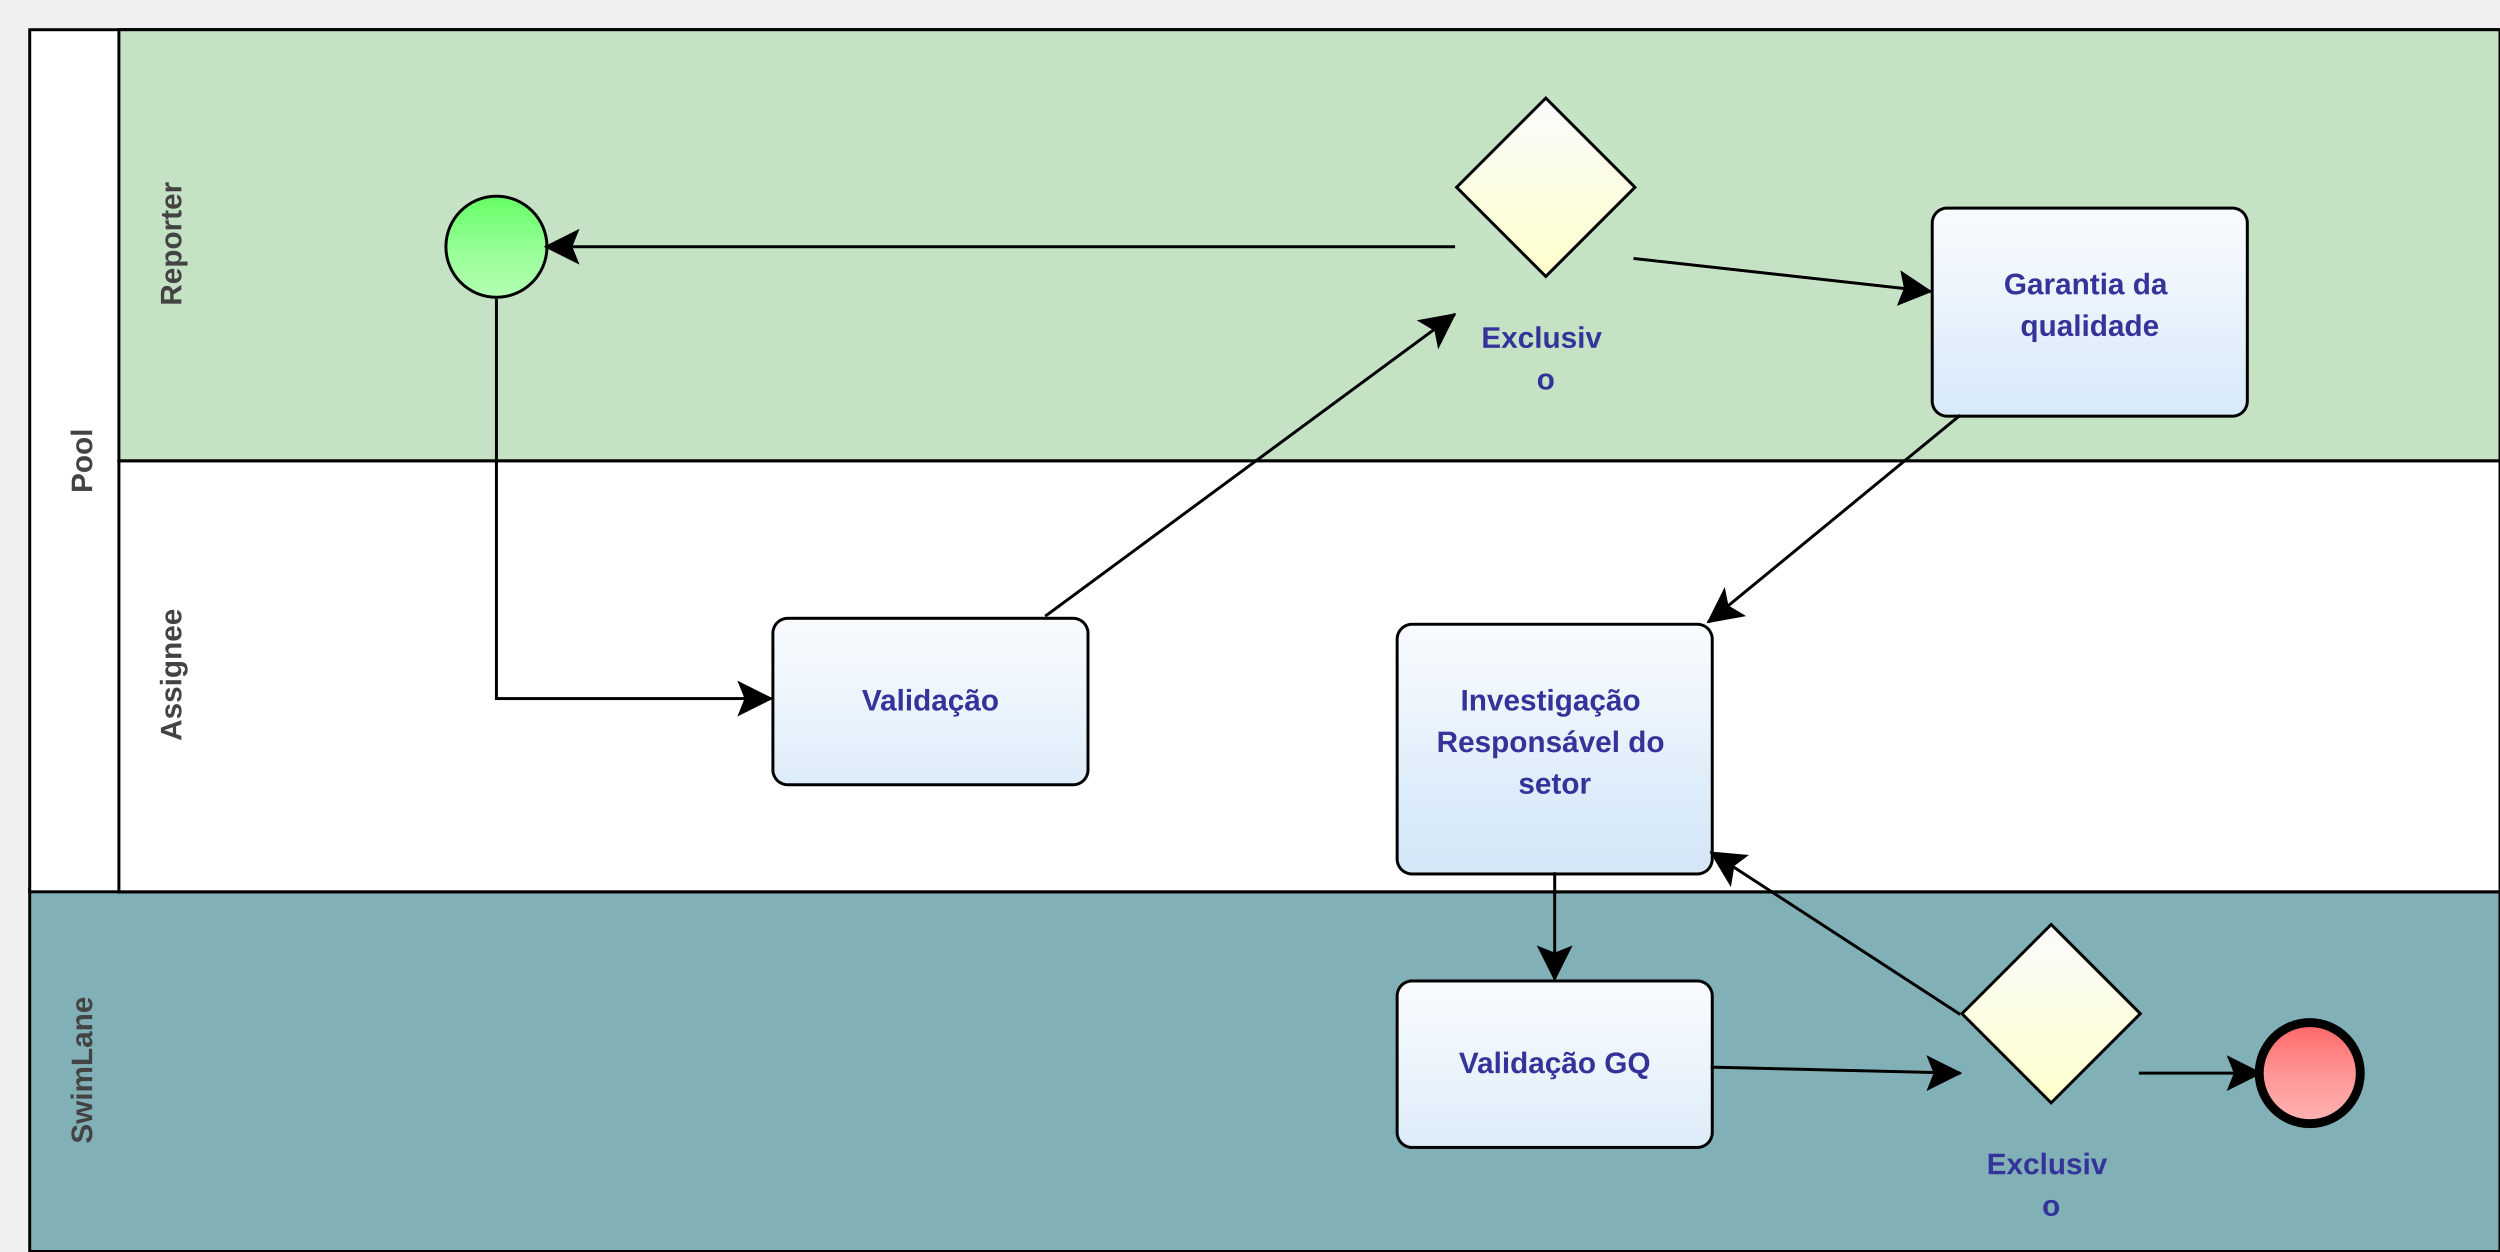
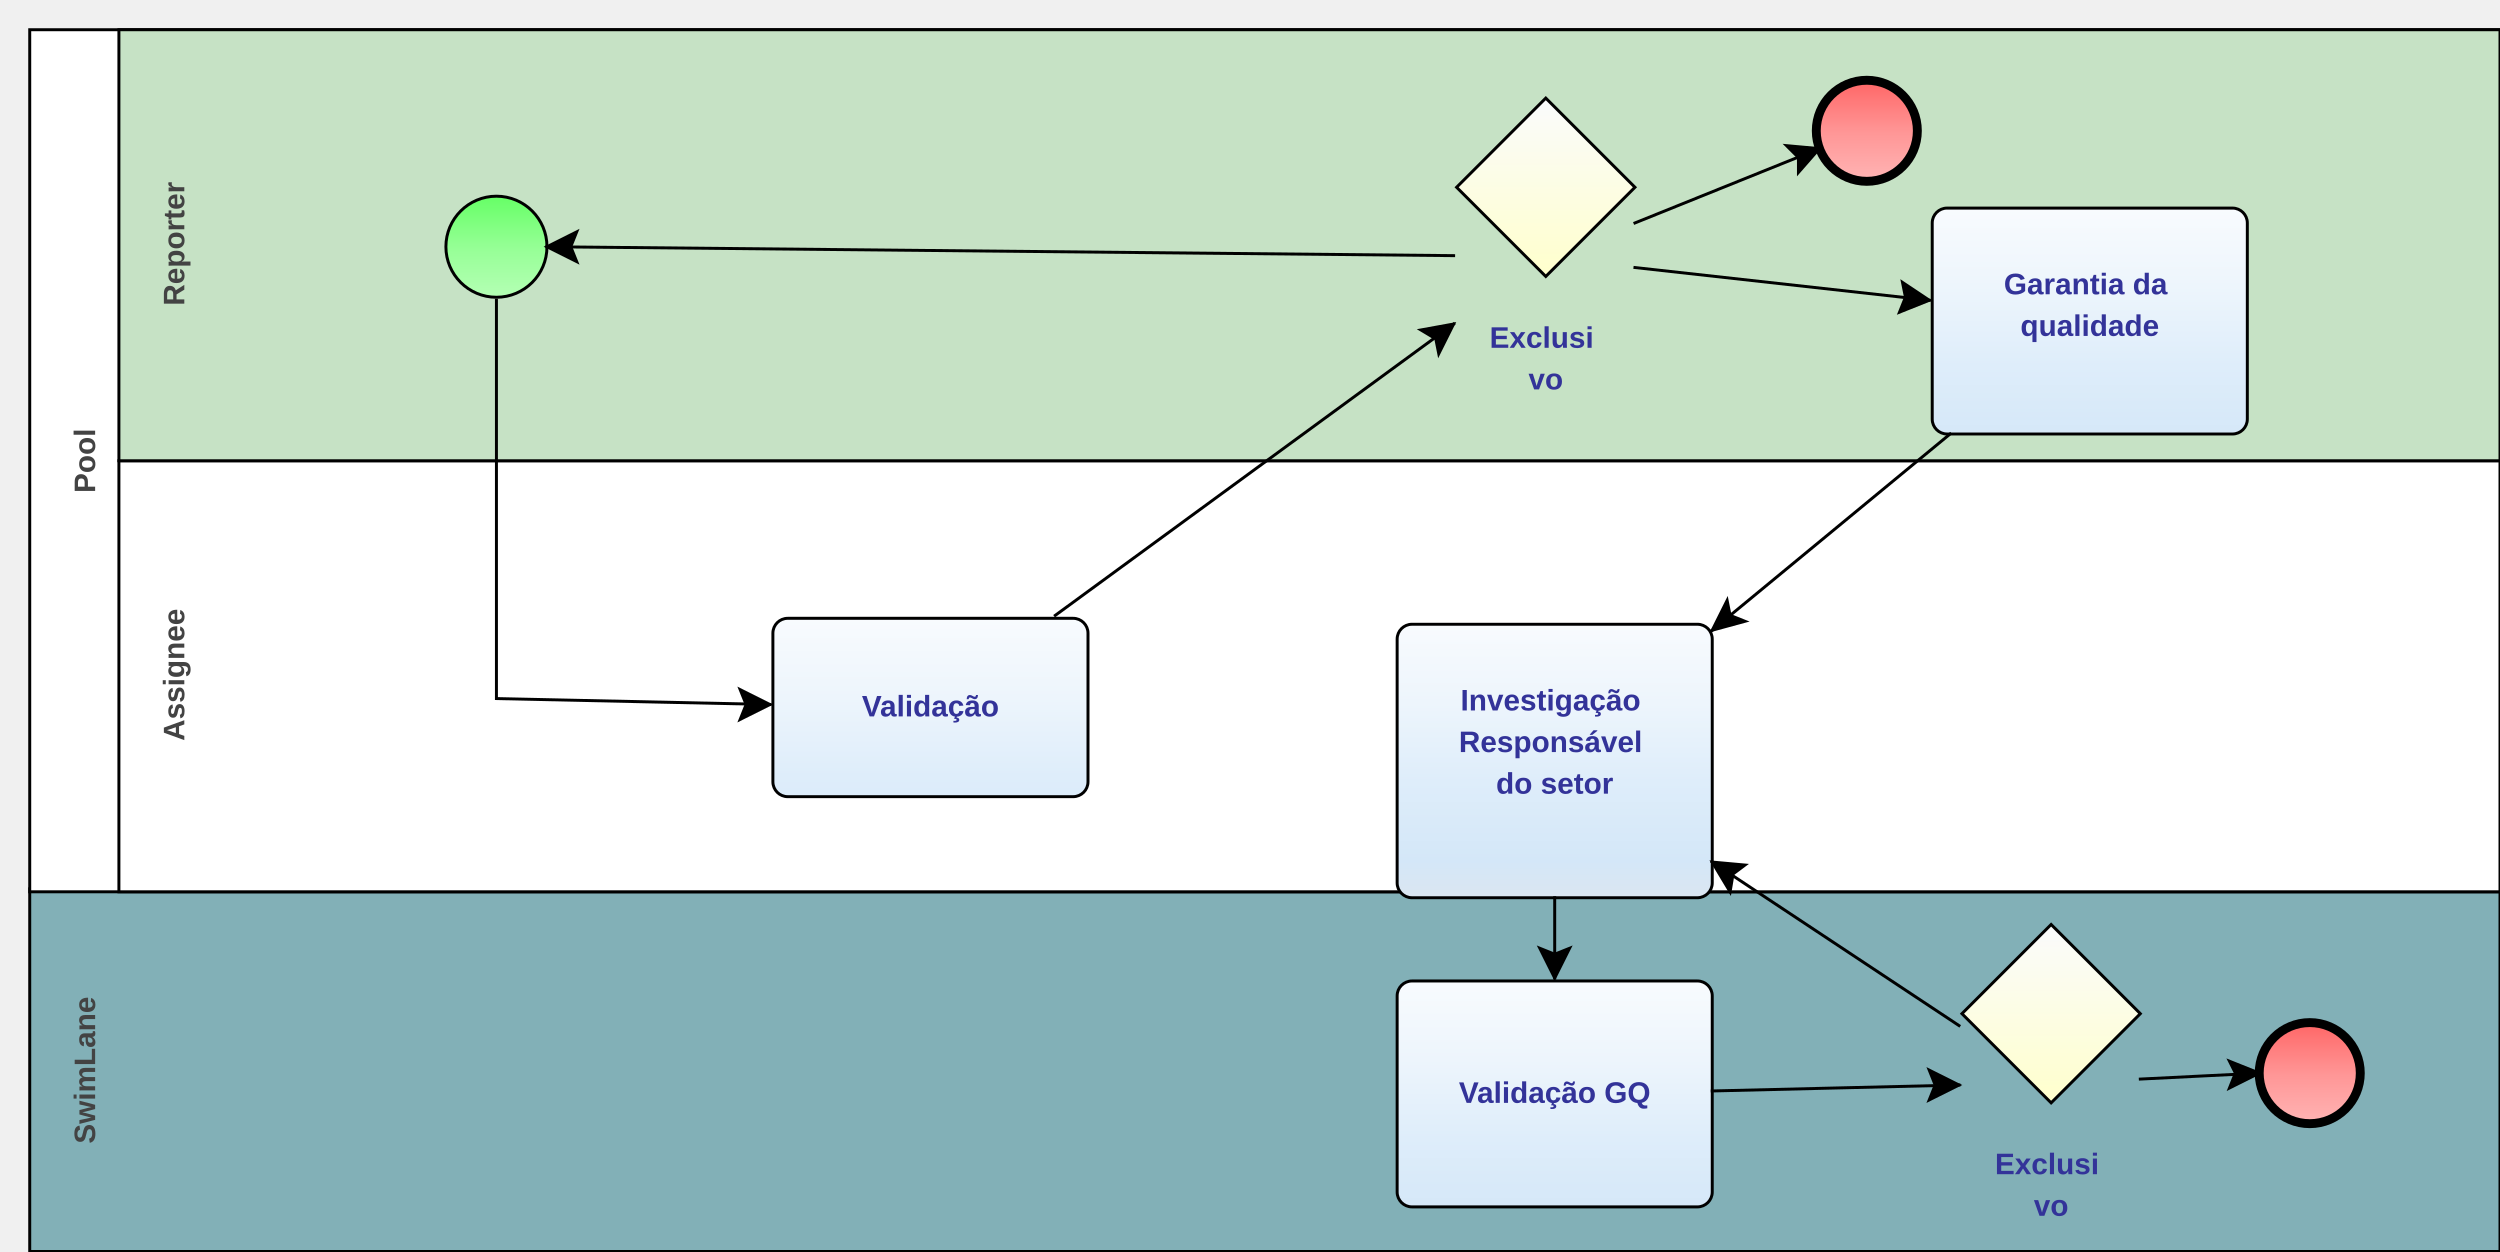
<svg xmlns="http://www.w3.org/2000/svg" xmlns:xlink="http://www.w3.org/1999/xlink" style="stroke-dasharray:none; shape-rendering:auto; font-family:'Arial'; text-rendering:auto; fill-opacity:1; color-interpolation:auto; color-rendering:auto; font-size:12; fill:black; stroke:black; image-rendering:auto; stroke-miterlimit:10; stroke-linecap:square; stroke-linejoin:miter; font-style:normal; stroke-width:1; stroke-dashoffset:0; font-weight:normal; stroke-opacity:1;" contentScriptType="text/ecmascript" preserveAspectRatio="xMidYMid meet" zoomAndPan="magnify" version="1.0" contentStyleType="text/css" xml:xlink="http://www.w3.org/1999/xlink" width="841" height="421">
  <rect x="10" y="299" width="831" height="122" ry="0" rx="0" style="stroke:#000000; fill:#82B0B7" />
  <g componentSequence="14">
-     <text x="-360" y="17" transform="rotate(270)" text-anchor="middle" style="font-weight:bold;font-size:10px;stroke:none; fill:#434343">
+     <text x="-360" y="18" transform="rotate(270)" text-anchor="middle" style="font-weight:bold;font-size:10px;stroke:none; fill:#434343">
      <tspan dy="14" x="-360">SwimLane</tspan>
    </text>
  </g>
  <rect x="10" y="10" width="831" height="290" ry="0" rx="0" style="stroke:#000000; fill:#FFFFFF" />
  <rect x="40" y="155" width="801" height="145" ry="0" rx="0" style="stroke:#000000; fill:#FFFFFF" />
  <g componentSequence="3">
-     <text x="-227" y="47" transform="rotate(270)" text-anchor="middle" style="font-weight:bold;font-size:10px;stroke:none; fill:#434343">
+     <text x="-227" y="48" transform="rotate(270)" text-anchor="middle" style="font-weight:bold;font-size:10px;stroke:none; fill:#434343">
      <tspan dy="14" x="-227">Assignee</tspan>
    </text>
  </g>
  <rect x="40" y="10" width="801" height="145" ry="0" rx="0" style="stroke:#000000; fill:#C6E2C5" />
  <g componentSequence="2">
-     <text x="-82" y="47" transform="rotate(270)" text-anchor="middle" style="font-weight:bold;font-size:10px;stroke:none; fill:#434343">
+     <text x="-82" y="48" transform="rotate(270)" text-anchor="middle" style="font-weight:bold;font-size:10px;stroke:none; fill:#434343">
      <tspan dy="14" x="-82">Reporter</tspan>
    </text>
  </g>
  <g componentSequence="1">
-     <text x="-155" y="17" transform="rotate(270)" text-anchor="middle" style="font-weight:bold;font-size:10px;stroke:none; fill:#434343">
+     <text x="-155" y="18" transform="rotate(270)" text-anchor="middle" style="font-weight:bold;font-size:10px;stroke:none; fill:#434343">
      <tspan dy="14" x="-155">Pool</tspan>
    </text>
  </g>
  <g sequence="4">
-     <ellipse cx="167" cy="83" rx="17" ry="17" stroke-width="1" style="fill:url(#linearGradient66FF6696FF96B6FFB6_428550372);" stroke="336633" />
+     <ellipse cx="167" cy="83" rx="17" ry="17" stroke-width="1" style="fill:url(#linearGradient66FF6696FF96B6FFB6_832817102);" stroke="336633" />
  </g>
  <g sequence="5">
-     <rect x="260" y="208" width="106" height="56" ry="5" rx="5" style="fill:url(#linearGradientF8FBFEEDF5FCDEEDFAD4E7F8E2E5E9_390907301);" stroke="191970" />
+     <rect x="260" y="208" width="106" height="60" ry="5" rx="5" style="fill:url(#linearGradientF8FBFEEDF5FCDEEDFAD4E7F8E2E5E9_1063534474);" stroke="191970" />
  </g>
  <g componentSequence="5">
-     <text x="313" y="225" text-anchor="middle" style="font-weight:bold;font-size:10px;stroke:none; fill:#333399">
+     <text x="313" y="227" text-anchor="middle" style="font-weight:bold;font-size:10px;stroke:none; fill:#333399">
      <tspan dy="14" x="313">Validação</tspan>
    </text>
  </g>
  <g sequence="9">
-     <polygon points=" 490 63 520 33 550 63 520 93 490 63" style="fill:url(#linearGradientFAFBFCFFFFCC_326321044);" stroke="000000" />
+     <polygon points=" 490 63 520 33 550 63 520 93 490 63" style="fill:url(#linearGradientFAFBFCFFFFCC_995863742);" stroke="000000" />
  </g>
  <g componentSequence="9">
    <text x="520" y="103" text-anchor="middle" style="font-weight:bold;font-size:10px;stroke:none; fill:#333399">
-       <tspan dy="14" x="520">Exclusiv</tspan>
-       <tspan dy="14" x="520">o</tspan>
+       <tspan dy="14" x="520">Exclusi</tspan>
+       <tspan dy="14" x="520">vo</tspan>
    </text>
  </g>
  <g sequence="12">
-     <rect x="470" y="210" width="106" height="84" ry="5" rx="5" style="fill:url(#linearGradientF8FBFEEDF5FCDEEDFAD4E7F8E2E5E9_1450299294);" stroke="191970" />
+     <rect x="470" y="210" width="106" height="92" ry="5" rx="5" style="fill:url(#linearGradientF8FBFEEDF5FCDEEDFAD4E7F8E2E5E9_2119775665);" stroke="191970" />
  </g>
  <g componentSequence="12">
    <text x="523" y="225" text-anchor="middle" style="font-weight:bold;font-size:10px;stroke:none; fill:#333399">
      <tspan dy="14" x="523">Investigação</tspan>
-       <tspan dy="14" x="523">Responsável do</tspan>
-       <tspan dy="14" x="523">setor</tspan>
+       <tspan dy="14" x="523">Responsável</tspan>
+       <tspan dy="14" x="523">do setor</tspan>
    </text>
  </g>
  <g sequence="15">
-     <rect x="470" y="330" width="106" height="56" ry="5" rx="5" style="fill:url(#linearGradientF8FBFEEDF5FCDEEDFAD4E7F8E2E5E9_377291196);" stroke="191970" />
+     <rect x="470" y="330" width="106" height="76" ry="5" rx="5" style="fill:url(#linearGradientF8FBFEEDF5FCDEEDFAD4E7F8E2E5E9_1374355459);" stroke="191970" />
  </g>
  <g componentSequence="15">
-     <text x="523" y="347" text-anchor="middle" style="font-weight:bold;font-size:10px;stroke:none; fill:#333399">
+     <text x="523" y="357" text-anchor="middle" style="font-weight:bold;font-size:10px;stroke:none; fill:#333399">
      <tspan dy="14" x="523">Validação GQ</tspan>
    </text>
  </g>
  <g sequence="17">
-     <polygon points=" 660 341 690 311 720 341 690 371 660 341" style="fill:url(#linearGradientFAFBFCFFFFCC_1735237435);" stroke="000000" />
+     <polygon points=" 660 341 690 311 720 341 690 371 660 341" style="fill:url(#linearGradientFAFBFCFFFFCC_1340992987);" stroke="000000" />
  </g>
  <g componentSequence="17">
    <text x="690" y="381" text-anchor="middle" style="font-weight:bold;font-size:10px;stroke:none; fill:#333399">
-       <tspan dy="14" x="690">Exclusiv</tspan>
-       <tspan dy="14" x="690">o</tspan>
+       <tspan dy="14" x="690">Exclusi</tspan>
+       <tspan dy="14" x="690">vo</tspan>
    </text>
  </g>
  <g sequence="20">
-     <ellipse cx="777" cy="361" rx="17" ry="17" stroke-width="3" style="fill:url(#linearGradientFF6666FF9696FFB6B6_1854607265);" stroke="993333" />
+     <ellipse cx="777" cy="361" rx="17" ry="17" stroke-width="3" style="fill:url(#linearGradientFF6666FF9696FFB6B6_699762372);" stroke="993333" />
  </g>
  <g sequence="22">
-     <rect x="650" y="70" width="106" height="70" ry="5" rx="5" style="fill:url(#linearGradientF8FBFEEDF5FCDEEDFAD4E7F8E2E5E9_912142545);" stroke="191970" />
+     <rect x="650" y="70" width="106" height="76" ry="5" rx="5" style="fill:url(#linearGradientF8FBFEEDF5FCDEEDFAD4E7F8E2E5E9_511101694);" stroke="191970" />
  </g>
  <g componentSequence="22">
    <text x="703" y="85" text-anchor="middle" style="font-weight:bold;font-size:10px;stroke:none; fill:#333399">
      <tspan dy="14" x="703">Garantia da</tspan>
      <tspan dy="14" x="703">qualidade</tspan>
    </text>
  </g>
+   <g sequence="25">
+     <ellipse cx="628" cy="44" rx="17" ry="17" stroke-width="3" style="fill:url(#linearGradientFF6666FF9696FFB6B6_387201579);" stroke="993333" />
+   </g>
  <g componentSequence="6">
    <text x="177" y="214" style="font-size:10px;font-weight:none;stroke:none; fill:#333399" text-anchor="left" />
  </g>
  <g componentSequence="10">
-     <text x="431" y="157" style="font-size:10px;font-weight:none;stroke:none; fill:#333399" text-anchor="left" />
+     <text x="432" y="158" style="font-size:10px;font-weight:none;stroke:none; fill:#333399" text-anchor="left" />
  </g>
  <g componentSequence="11">
-     <text x="347" y="83" style="font-size:10px;font-weight:none;stroke:none; fill:#333399" text-anchor="left" />
+     <text x="347" y="85" style="font-size:10px;font-weight:none;stroke:none; fill:#333399" text-anchor="left" />
  </g>
  <g componentSequence="16">
-     <text x="533" y="312" style="font-size:10px;font-weight:none;stroke:none; fill:#333399" text-anchor="left" />
+     <text x="533" y="316" style="font-size:10px;font-weight:none;stroke:none; fill:#333399" text-anchor="left" />
  </g>
  <g componentSequence="18">
-     <text x="628" y="360" style="font-size:10px;font-weight:none;stroke:none; fill:#333399" text-anchor="left" />
+     <text x="628" y="366" style="font-size:10px;font-weight:none;stroke:none; fill:#333399" text-anchor="left" />
  </g>
  <g componentSequence="19">
-     <text x="628" y="314" style="font-size:10px;font-weight:none;stroke:none; fill:#333399" text-anchor="left" />
+     <text x="628" y="318" style="font-size:10px;font-weight:none;stroke:none; fill:#333399" text-anchor="left" />
  </g>
  <g componentSequence="21">
-     <text x="750" y="361" style="font-size:10px;font-weight:none;stroke:none; fill:#333399" text-anchor="left" />
+     <text x="750" y="363" style="font-size:10px;font-weight:none;stroke:none; fill:#333399" text-anchor="left" />
  </g>
  <g componentSequence="23">
-     <text x="610" y="93" style="font-size:10px;font-weight:none;stroke:none; fill:#333399" text-anchor="left" />
+     <text x="610" y="96" style="font-size:10px;font-weight:none;stroke:none; fill:#333399" text-anchor="left" />
  </g>
  <g componentSequence="24">
-     <text x="627" y="175" style="font-size:10px;font-weight:none;stroke:none; fill:#333399" text-anchor="left" />
+     <text x="626" y="179" style="font-size:10px;font-weight:none;stroke:none; fill:#333399" text-anchor="left" />
  </g>
-   <path style="fill:none; stroke:#000000;stroke-width:1" d="M167.0 101.0 L167.0 235.0 L259.0 235.0" />
-   <polygon style="fill:#000000; stroke:#000000;" points=" 249 230 259 235 249 240 251 235" />
-   <path style="fill:none; stroke:#000000;stroke-width:1" d="M489.0 83.0 L184.0 83.0" />
+   <g componentSequence="26">
+     <text x="590" y="63" style="font-size:10px;font-weight:none;stroke:none; fill:#333399" text-anchor="left" />
+   </g>
+   <path style="fill:none; stroke:#000000;stroke-width:1" d="M167.0 101.0 L167.0 235.0 L259.0 237.0" />
+   <polygon style="fill:#000000; stroke:#000000;" points=" 249 232 259 237 249 242 251 237" />
+   <path style="fill:none; stroke:#000000;stroke-width:1" d="M489.0 86.0 L184.0 83.0" />
  <polygon style="fill:#000000; stroke:#000000;" points=" 194 88 184 83 194 78 192 83" />
-   <path style="fill:none; stroke:#000000;stroke-width:1" d="M352.0 207.0 L489.0 106.0" />
-   <polygon style="fill:#000000; stroke:#000000;" points=" 478 108 489 106 484 116 483 111" />
-   <path style="fill:none; stroke:#000000;stroke-width:1" d="M550.0 87.0 L649.0 98.0" />
-   <polygon style="fill:#000000; stroke:#000000;" points=" 640 92 649 98 639 102 641 97" />
-   <path style="fill:none; stroke:#000000;stroke-width:1" d="M523.0 294.0 L523.0 329.0" />
+   <path style="fill:none; stroke:#000000;stroke-width:1" d="M355.0 207.0 L489.0 109.0" />
+   <polygon style="fill:#000000; stroke:#000000;" points=" 478 111 489 109 484 119 483 114" />
+   <path style="fill:none; stroke:#000000;stroke-width:1" d="M550.0 90.0 L649.0 101.0" />
+   <polygon style="fill:#000000; stroke:#000000;" points=" 640 95 649 101 639 105 641 100" />
+   <path style="fill:none; stroke:#000000;stroke-width:1" d="M550.0 75.0 L612.0 50.0" />
+   <polygon style="fill:#000000; stroke:#000000;" points=" 601 49 612 50 605 58 605 53" />
+   <path style="fill:none; stroke:#000000;stroke-width:1" d="M523.0 302.0 L523.0 329.0" />
  <polygon style="fill:#000000; stroke:#000000;" points=" 528 319 523 329 518 319 523 321" />
-   <path style="fill:none; stroke:#000000;stroke-width:1" d="M659.0 341.0 L576.0 287.0" />
-   <polygon style="fill:#000000; stroke:#000000;" points=" 582 297 576 287 587 288 583 291" />
-   <path style="fill:none; stroke:#000000;stroke-width:1" d="M659.0 140.0 L575.0 209.0" />
-   <polygon style="fill:#000000; stroke:#000000;" points=" 586 207 575 209 580 199 581 204" />
-   <path style="fill:none; stroke:#000000;stroke-width:1" d="M576.0 359.0 L659.0 361.0" />
-   <polygon style="fill:#000000; stroke:#000000;" points=" 649 356 659 361 649 366 651 361" />
-   <path style="fill:none; stroke:#000000;stroke-width:1" d="M720.0 361.0 L760.0 361.0" />
-   <polygon style="fill:#000000; stroke:#000000;" points=" 750 356 760 361 750 366 752 361" />
+   <path style="fill:none; stroke:#000000;stroke-width:1" d="M659.0 345.0 L576.0 290.0" />
+   <polygon style="fill:#000000; stroke:#000000;" points=" 582 300 576 290 587 291 583 294" />
+   <path style="fill:none; stroke:#000000;stroke-width:1" d="M656.0 146.0 L576.0 212.0" />
+   <polygon style="fill:#000000; stroke:#000000;" points=" 587 209 576 212 581 202 582 207" />
+   <path style="fill:none; stroke:#000000;stroke-width:1" d="M576.0 367.0 L659.0 365.0" />
+   <polygon style="fill:#000000; stroke:#000000;" points=" 649 360 659 365 649 370 651 365" />
+   <path style="fill:none; stroke:#000000;stroke-width:1" d="M720.0 363.0 L760.0 361.0" />
+   <polygon style="fill:#000000; stroke:#000000;" points=" 750 357 760 361 750 366 752 361" />
  <defs>
-     <linearGradient xlink:href="#linearGradient66FF6696FF96B6FFB6" id="linearGradient66FF6696FF96B6FFB6_428550372" x1="0" y1="66.0" x2="0" y2="101.0" gradientUnits="userSpaceOnUse" xlink:type="simple" xlink:actuate="onLoad" xlink:show="other" />
+     <linearGradient xlink:href="#linearGradient66FF6696FF96B6FFB6" id="linearGradient66FF6696FF96B6FFB6_832817102" x1="0" y1="66.0" x2="0" y2="101.0" gradientUnits="userSpaceOnUse" xlink:type="simple" xlink:actuate="onLoad" xlink:show="other" />
    <linearGradient id="linearGradient66FF6696FF96B6FFB6">
      <stop style="stop-color:#66FF66;stop-opacity:1;" offset="0.0" id="stop66FF66" />
      <stop style="stop-color:#96FF96;stop-opacity:1;" offset="0.5" id="stop96FF96" />
      <stop style="stop-color:#B6FFB6;stop-opacity:1;" offset="1.0" id="stopB6FFB6" />
    </linearGradient>
-     <linearGradient xlink:href="#linearGradientF8FBFEEDF5FCDEEDFAD4E7F8E2E5E9" id="linearGradientF8FBFEEDF5FCDEEDFAD4E7F8E2E5E9_390907301" x1="0" y1="208.0" x2="0" y2="314.0" gradientUnits="userSpaceOnUse" xlink:type="simple" xlink:actuate="onLoad" xlink:show="other" />
+     <linearGradient xlink:href="#linearGradientF8FBFEEDF5FCDEEDFAD4E7F8E2E5E9" id="linearGradientF8FBFEEDF5FCDEEDFAD4E7F8E2E5E9_1063534474" x1="0" y1="208.0" x2="0" y2="314.0" gradientUnits="userSpaceOnUse" xlink:type="simple" xlink:actuate="onLoad" xlink:show="other" />
    <linearGradient id="linearGradientF8FBFEEDF5FCDEEDFAD4E7F8E2E5E9">
      <stop style="stop-color:#F8FBFE;stop-opacity:1;" offset="0.0" id="stopF8FBFE" />
      <stop style="stop-color:#EDF5FC;stop-opacity:1;" offset="0.25" id="stopEDF5FC" />
      <stop style="stop-color:#DEEDFA;stop-opacity:1;" offset="0.5" id="stopDEEDFA" />
      <stop style="stop-color:#D4E7F8;stop-opacity:1;" offset="0.75" id="stopD4E7F8" />
      <stop style="stop-color:#E2E5E9;stop-opacity:1;" offset="1.0" id="stopE2E5E9" />
    </linearGradient>
-     <linearGradient xlink:href="#linearGradientFAFBFCFFFFCC" id="linearGradientFAFBFCFFFFCC_326321044" x1="0" y1="33.0" x2="0" y2="93.0" gradientUnits="userSpaceOnUse" xlink:type="simple" xlink:actuate="onLoad" xlink:show="other" />
+     <linearGradient xlink:href="#linearGradientFAFBFCFFFFCC" id="linearGradientFAFBFCFFFFCC_995863742" x1="0" y1="33.0" x2="0" y2="93.0" gradientUnits="userSpaceOnUse" xlink:type="simple" xlink:actuate="onLoad" xlink:show="other" />
    <linearGradient id="linearGradientFAFBFCFFFFCC">
      <stop style="stop-color:#FAFBFC;stop-opacity:1;" offset="0.0" id="stopFAFBFC" />
      <stop style="stop-color:#FFFFCC;stop-opacity:1;" offset="1.0" id="stopFFFFCC" />
    </linearGradient>
-     <linearGradient xlink:href="#linearGradientF8FBFEEDF5FCDEEDFAD4E7F8E2E5E9" id="linearGradientF8FBFEEDF5FCDEEDFAD4E7F8E2E5E9_1450299294" x1="0" y1="210.0" x2="0" y2="316.0" gradientUnits="userSpaceOnUse" xlink:type="simple" xlink:actuate="onLoad" xlink:show="other" />
-     <linearGradient xlink:href="#linearGradientF8FBFEEDF5FCDEEDFAD4E7F8E2E5E9" id="linearGradientF8FBFEEDF5FCDEEDFAD4E7F8E2E5E9_377291196" x1="0" y1="330.0" x2="0" y2="436.0" gradientUnits="userSpaceOnUse" xlink:type="simple" xlink:actuate="onLoad" xlink:show="other" />
-     <linearGradient xlink:href="#linearGradientFAFBFCFFFFCC" id="linearGradientFAFBFCFFFFCC_1735237435" x1="0" y1="311.0" x2="0" y2="371.0" gradientUnits="userSpaceOnUse" xlink:type="simple" xlink:actuate="onLoad" xlink:show="other" />
-     <linearGradient xlink:href="#linearGradientFF6666FF9696FFB6B6" id="linearGradientFF6666FF9696FFB6B6_1854607265" x1="0" y1="344.0" x2="0" y2="379.0" gradientUnits="userSpaceOnUse" xlink:type="simple" xlink:actuate="onLoad" xlink:show="other" />
+     <linearGradient xlink:href="#linearGradientF8FBFEEDF5FCDEEDFAD4E7F8E2E5E9" id="linearGradientF8FBFEEDF5FCDEEDFAD4E7F8E2E5E9_2119775665" x1="0" y1="210.0" x2="0" y2="316.0" gradientUnits="userSpaceOnUse" xlink:type="simple" xlink:actuate="onLoad" xlink:show="other" />
+     <linearGradient xlink:href="#linearGradientF8FBFEEDF5FCDEEDFAD4E7F8E2E5E9" id="linearGradientF8FBFEEDF5FCDEEDFAD4E7F8E2E5E9_1374355459" x1="0" y1="330.0" x2="0" y2="436.0" gradientUnits="userSpaceOnUse" xlink:type="simple" xlink:actuate="onLoad" xlink:show="other" />
+     <linearGradient xlink:href="#linearGradientFAFBFCFFFFCC" id="linearGradientFAFBFCFFFFCC_1340992987" x1="0" y1="311.0" x2="0" y2="371.0" gradientUnits="userSpaceOnUse" xlink:type="simple" xlink:actuate="onLoad" xlink:show="other" />
+     <linearGradient xlink:href="#linearGradientFF6666FF9696FFB6B6" id="linearGradientFF6666FF9696FFB6B6_699762372" x1="0" y1="344.0" x2="0" y2="379.0" gradientUnits="userSpaceOnUse" xlink:type="simple" xlink:actuate="onLoad" xlink:show="other" />
    <linearGradient id="linearGradientFF6666FF9696FFB6B6">
      <stop style="stop-color:#FF6666;stop-opacity:1;" offset="0.0" id="stopFF6666" />
      <stop style="stop-color:#FF9696;stop-opacity:1;" offset="0.5" id="stopFF9696" />
      <stop style="stop-color:#FFB6B6;stop-opacity:1;" offset="1.0" id="stopFFB6B6" />
    </linearGradient>
-     <linearGradient xlink:href="#linearGradientF8FBFEEDF5FCDEEDFAD4E7F8E2E5E9" id="linearGradientF8FBFEEDF5FCDEEDFAD4E7F8E2E5E9_912142545" x1="0" y1="70.0" x2="0" y2="176.0" gradientUnits="userSpaceOnUse" xlink:type="simple" xlink:actuate="onLoad" xlink:show="other" />
+     <linearGradient xlink:href="#linearGradientF8FBFEEDF5FCDEEDFAD4E7F8E2E5E9" id="linearGradientF8FBFEEDF5FCDEEDFAD4E7F8E2E5E9_511101694" x1="0" y1="70.0" x2="0" y2="176.0" gradientUnits="userSpaceOnUse" xlink:type="simple" xlink:actuate="onLoad" xlink:show="other" />
+     <linearGradient xlink:href="#linearGradientFF6666FF9696FFB6B6" id="linearGradientFF6666FF9696FFB6B6_387201579" x1="0" y1="27.0" x2="0" y2="62.0" gradientUnits="userSpaceOnUse" xlink:type="simple" xlink:actuate="onLoad" xlink:show="other" />
  </defs>
</svg>
